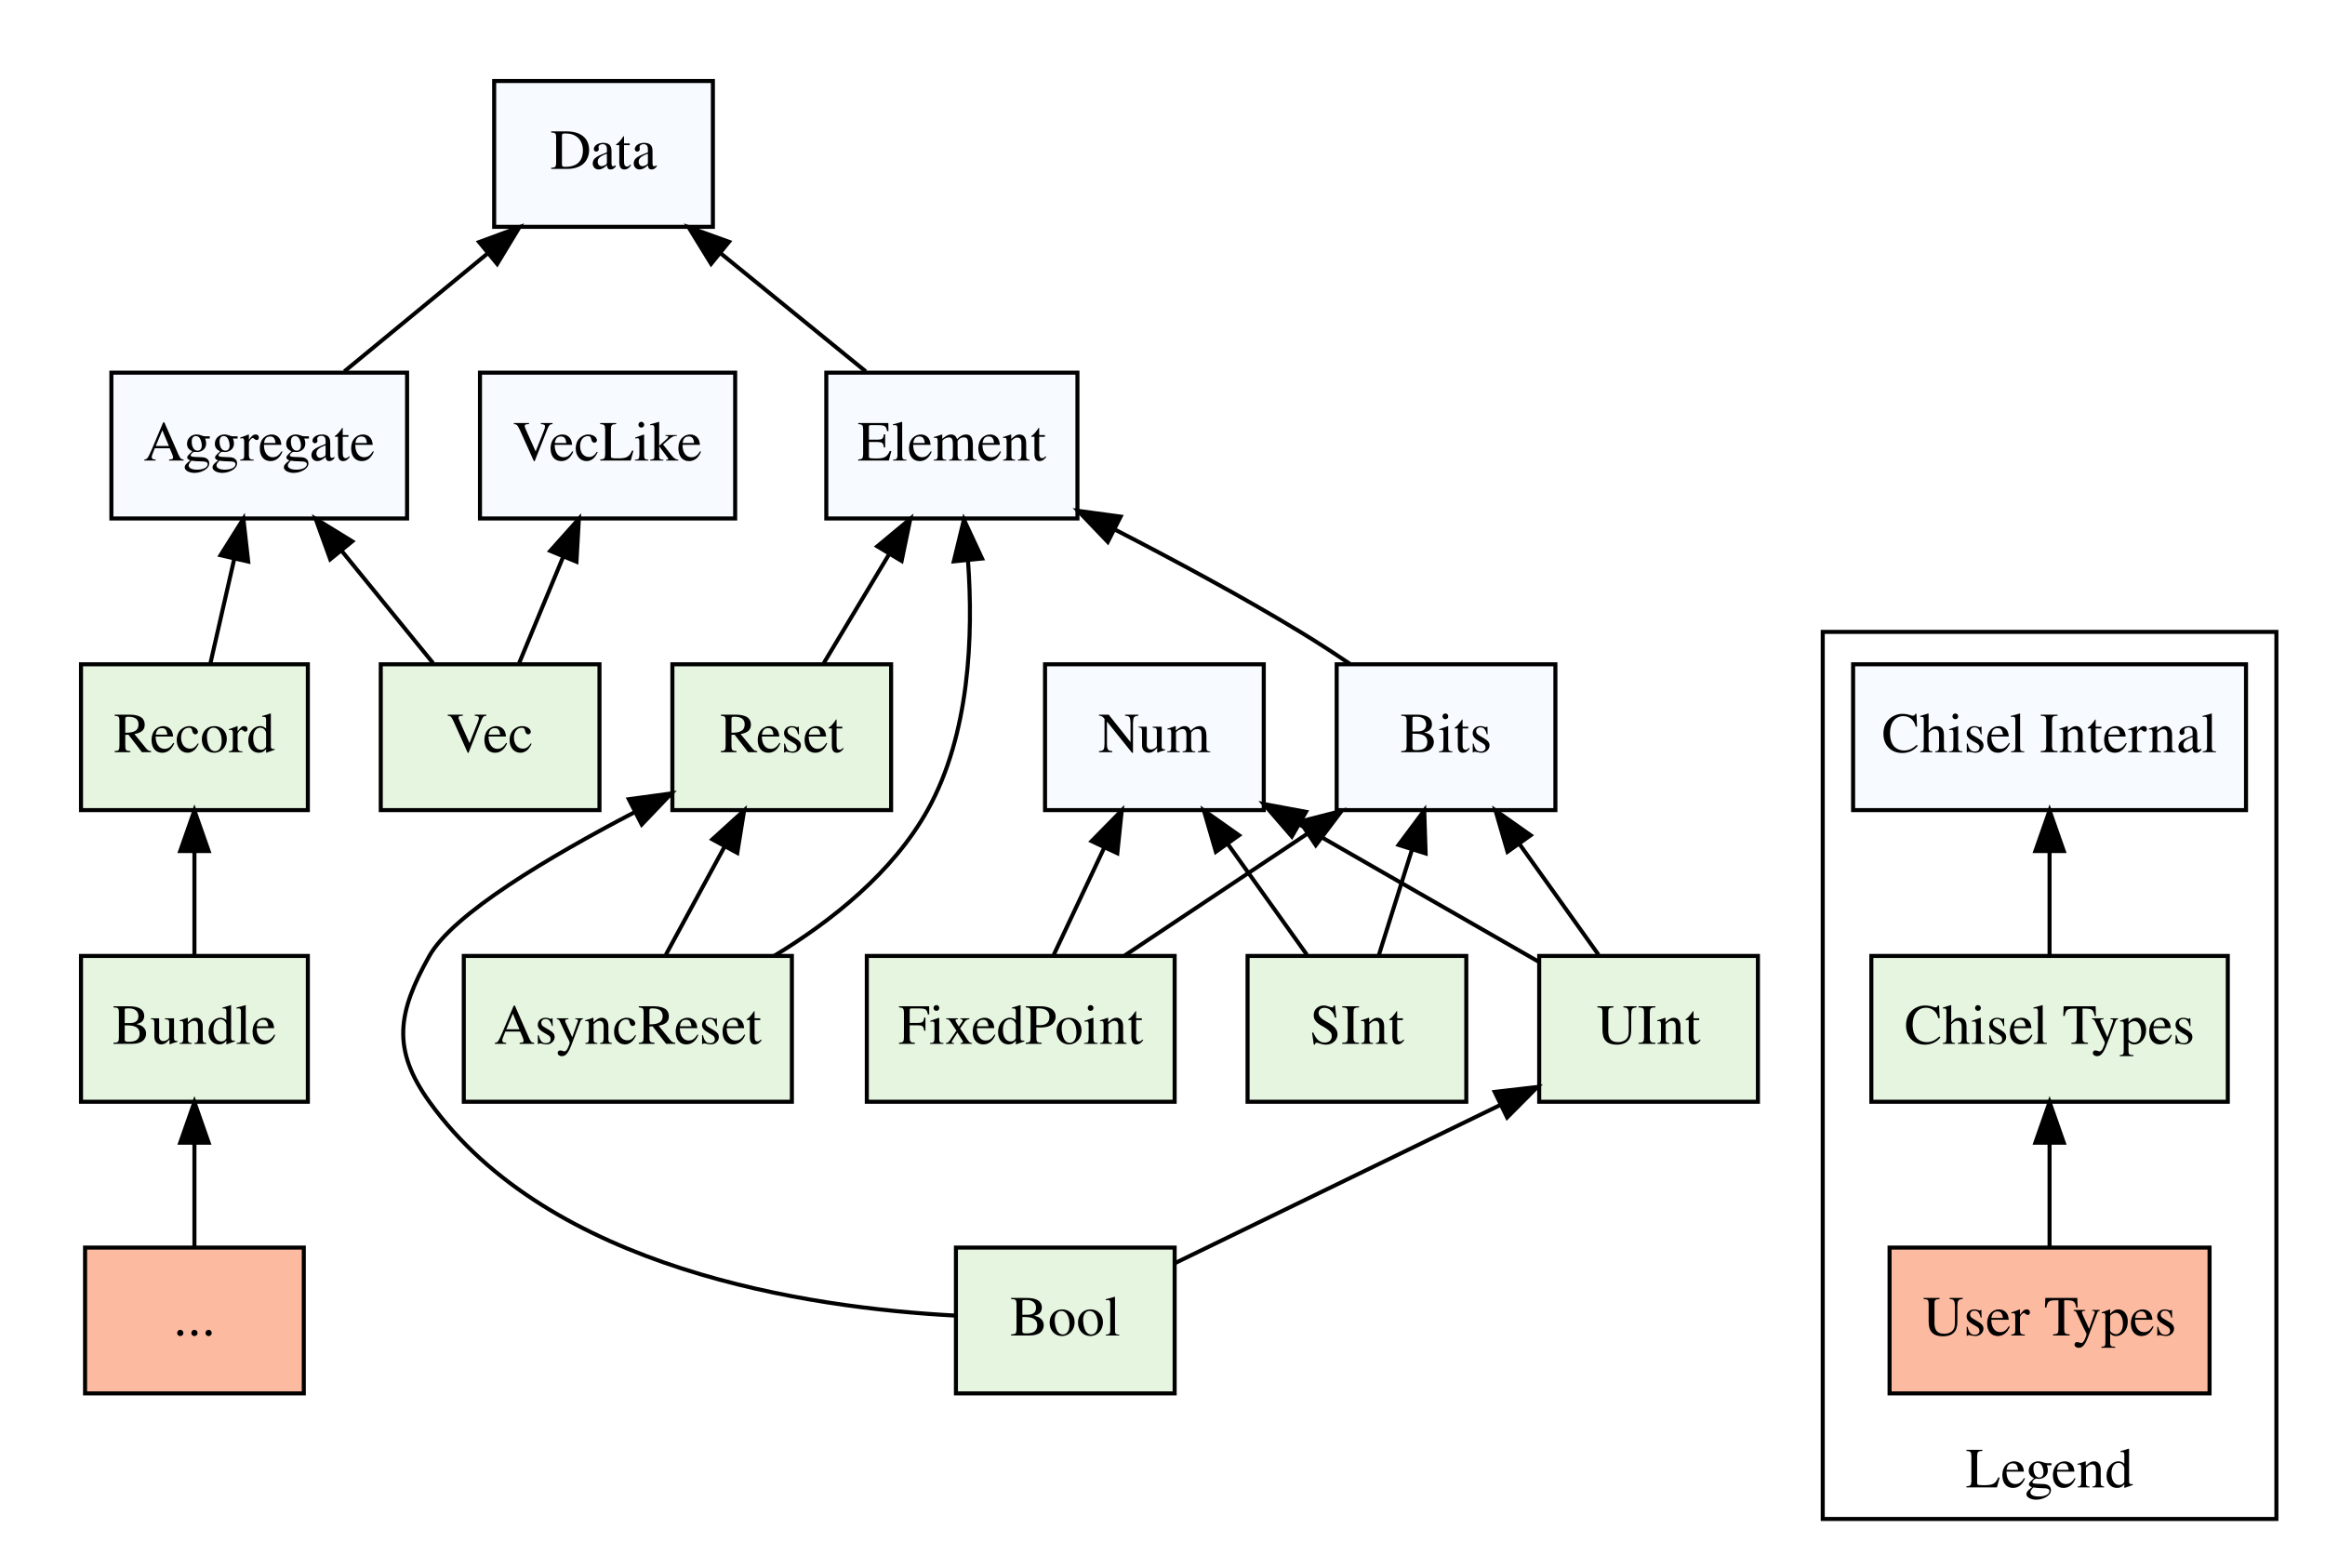
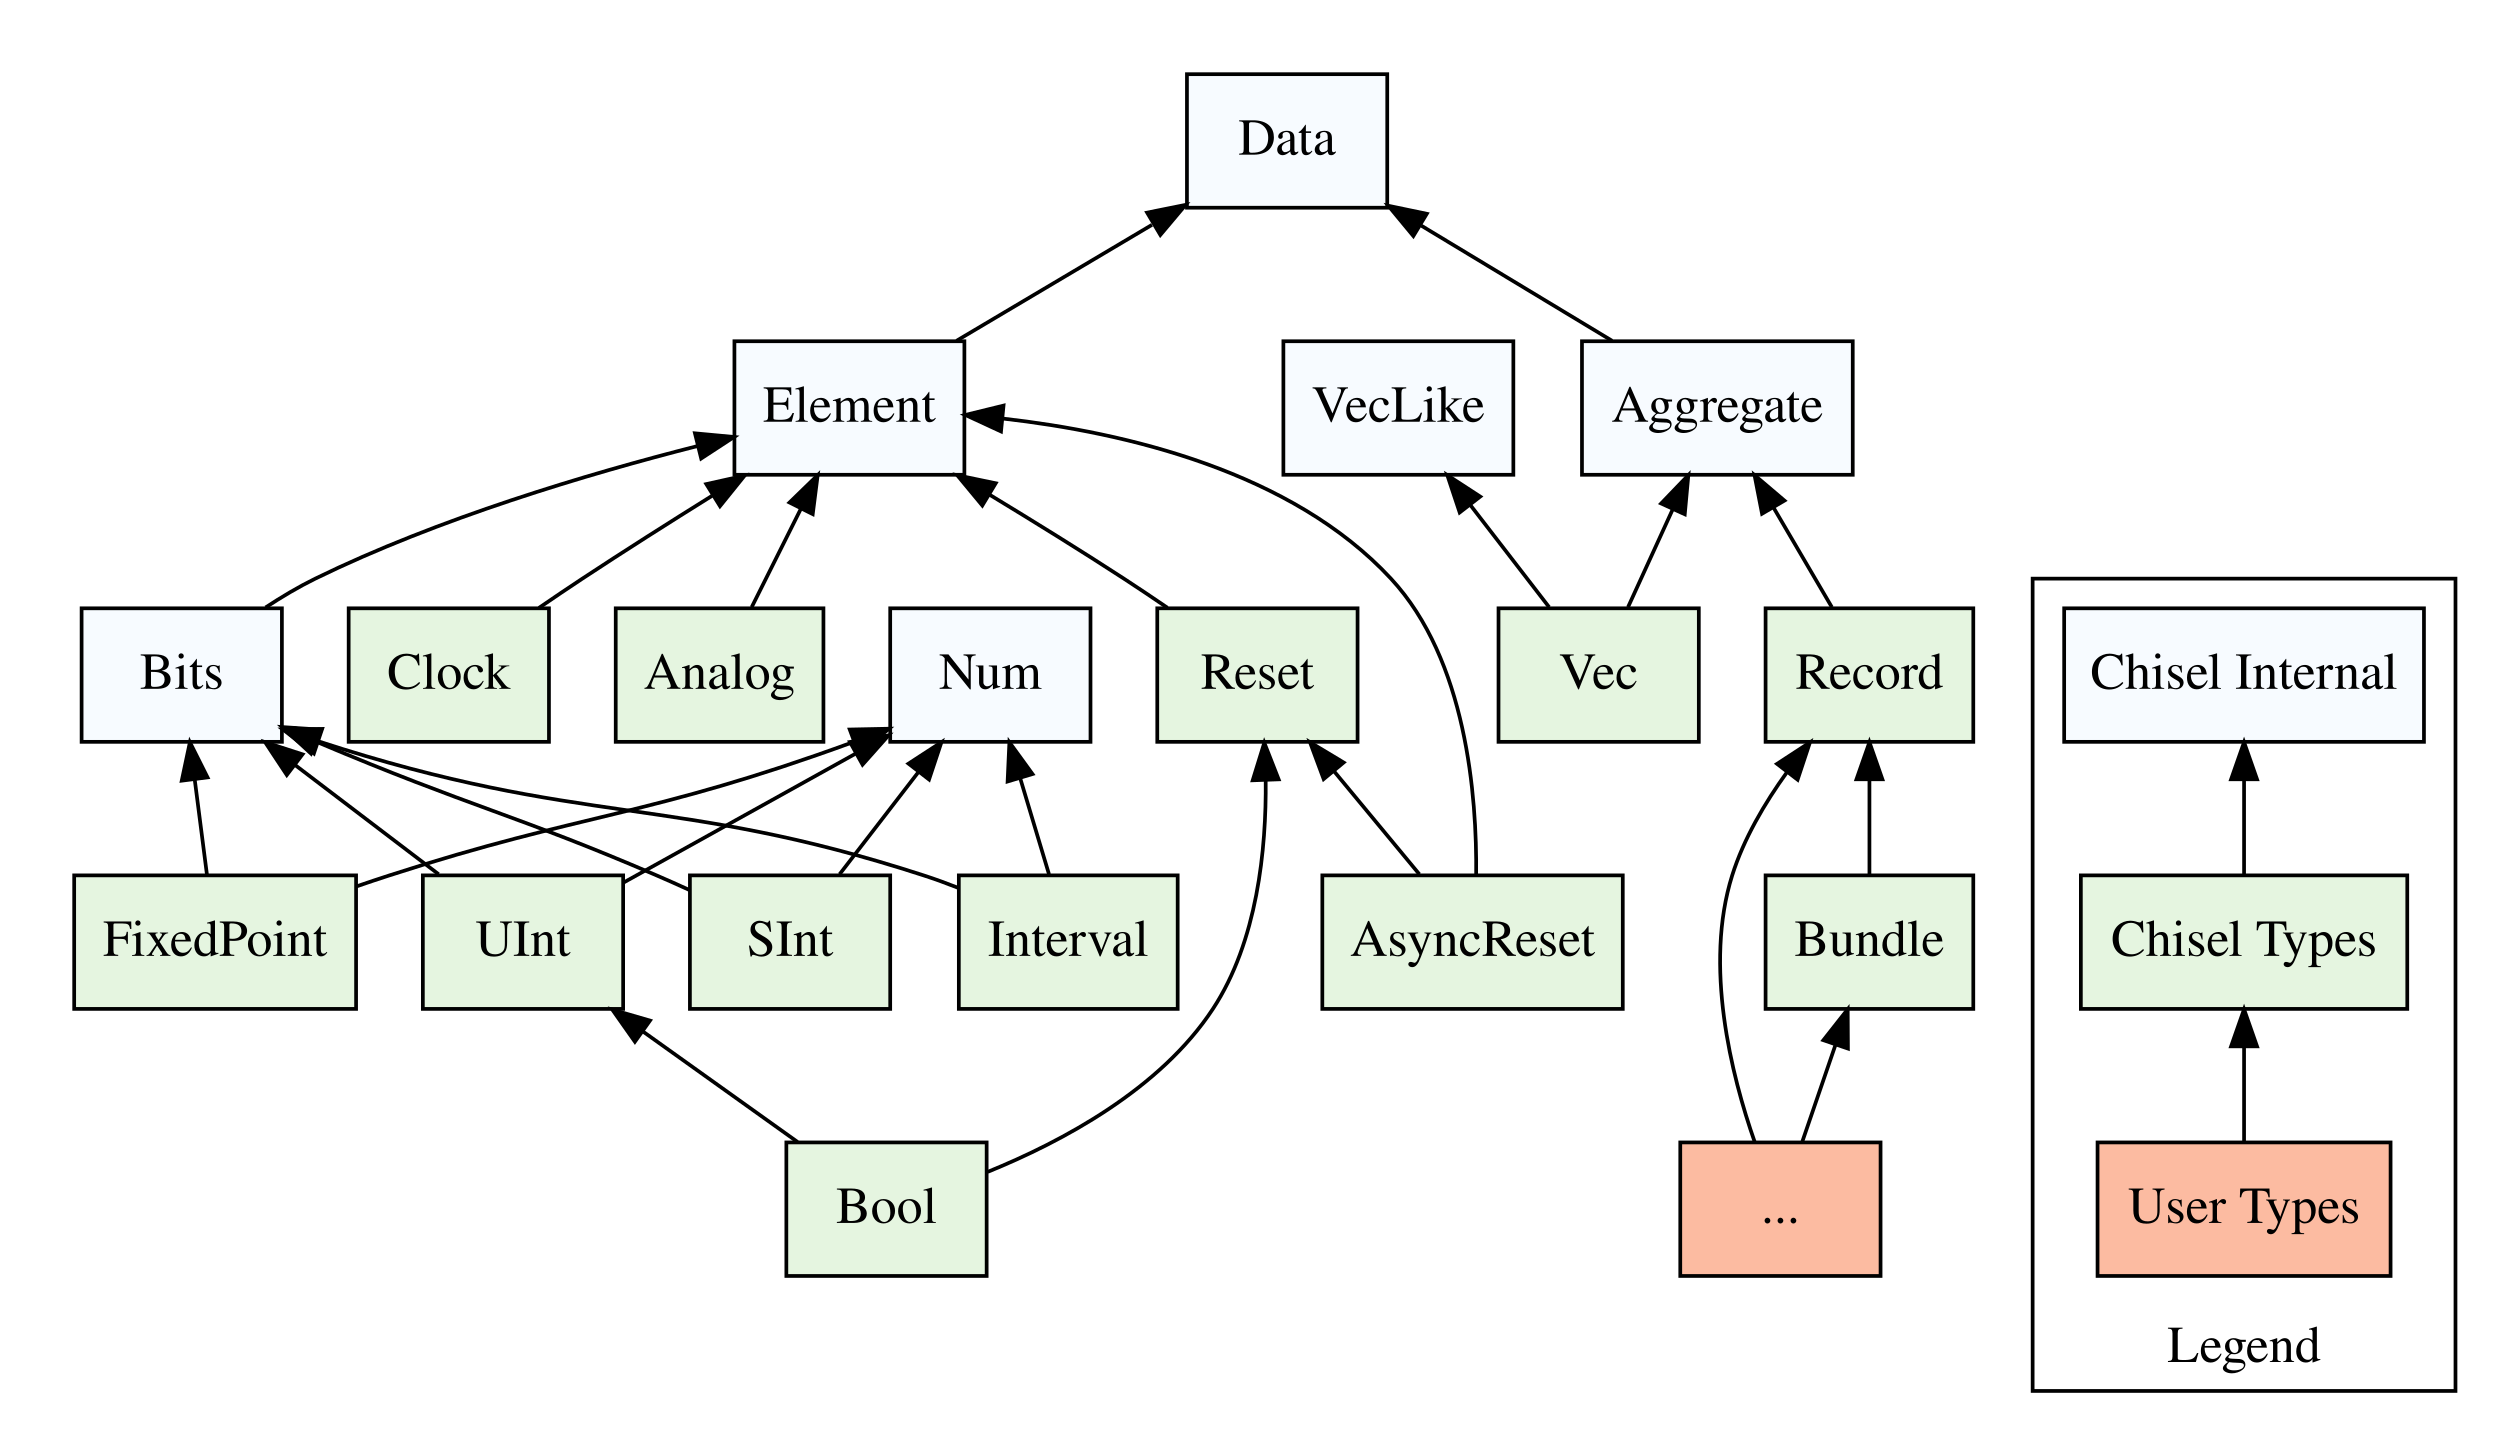
- <svg xmlns="http://www.w3.org/2000/svg" width="574pt" height="387pt" viewBox="0.00 0.00 574.00 387.00">
+ <svg xmlns="http://www.w3.org/2000/svg" width="674pt" height="387pt" viewBox="0.00 0.00 674.00 387.00">
  <g id="graph0" class="graph" transform="scale(1 1) rotate(0) translate(4 383)">
    <g id="clust5" class="cluster">
-       <polygon fill="transparent" stroke="transparent" points="8,-31 8,-371 438,-371 438,-31 8,-31" />
+       <polygon fill="transparent" stroke="transparent" points="8,-31 8,-371 536,-371 536,-31 8,-31" />
    </g>
    <g id="clust13" class="cluster">
-       <polygon fill="transparent" stroke="black" points="446,-8 446,-227 558,-227 558,-8 446,-8" />
-       <text text-anchor="middle" x="502" y="-15.8" font-family="Times,serif" font-size="14.00">Legend</text>
+       <polygon fill="transparent" stroke="black" points="544,-8 544,-227 658,-227 658,-8 544,-8" />
+       <text text-anchor="middle" x="601" y="-15.8" font-family="Times,serif" font-size="14.00">Legend</text>
    </g>
    <g id="node1" class="node">
-       <polygon fill="#f7fbff" stroke="black" points="172,-363 118,-363 118,-327 172,-327 172,-363" />
-       <text text-anchor="middle" x="145" y="-341.3" font-family="Times,serif" font-size="14.00">Data</text>
+       <polygon fill="#f7fbff" stroke="black" points="370,-363 316,-363 316,-327 370,-327 370,-363" />
+       <text text-anchor="middle" x="343" y="-341.3" font-family="Times,serif" font-size="14.00">Data</text>
    </g>
    <g id="node2" class="node">
-       <polygon fill="#f7fbff" stroke="black" points="262,-291 200,-291 200,-255 262,-255 262,-291" />
-       <text text-anchor="middle" x="231" y="-269.3" font-family="Times,serif" font-size="14.00">Element</text>
+       <polygon fill="#f7fbff" stroke="black" points="256,-291 194,-291 194,-255 256,-255 256,-291" />
+       <text text-anchor="middle" x="225" y="-269.3" font-family="Times,serif" font-size="14.00">Element</text>
    </g>
    <g id="edge1" class="edge">
-       <path fill="none" stroke="black" d="M209.74,-291.3C198.91,-300.12 185.58,-310.97 173.84,-320.53" />
-       <polygon fill="black" stroke="black" points="171.56,-317.87 166.01,-326.9 175.98,-323.3 171.56,-317.87" />
+       <path fill="none" stroke="black" d="M253.87,-291.12C269.76,-300.55 289.63,-312.34 306.58,-322.39" />
+       <polygon fill="black" stroke="black" points="305.26,-325.68 315.65,-327.77 308.83,-319.66 305.26,-325.68" />
    </g>
    <g id="node3" class="node">
-       <polygon fill="#f7fbff" stroke="black" points="380,-219 326,-219 326,-183 380,-183 380,-219" />
-       <text text-anchor="middle" x="353" y="-197.3" font-family="Times,serif" font-size="14.00">Bits</text>
+       <polygon fill="#f7fbff" stroke="black" points="72,-219 18,-219 18,-183 72,-183 72,-219" />
+       <text text-anchor="middle" x="45" y="-197.3" font-family="Times,serif" font-size="14.00">Bits</text>
    </g>
    <g id="edge3" class="edge">
-       <path fill="none" stroke="black" d="M329.26,-219.1C325.23,-221.83 321.04,-224.56 317,-227 302.46,-235.81 286.02,-244.66 271.44,-252.16" />
-       <polygon fill="black" stroke="black" points="269.49,-249.22 262.16,-256.88 272.66,-255.46 269.49,-249.22" />
+       <path fill="none" stroke="black" d="M67.6,-219.23C71.91,-222.06 76.49,-224.79 81,-227 114.15,-243.21 154.43,-255.21 183.94,-262.72" />
+       <polygon fill="black" stroke="black" points="183.36,-266.18 193.91,-265.19 185.04,-259.39 183.36,-266.18" />
    </g>
    <g id="node4" class="node">
-       <polygon fill="#f7fbff" stroke="black" points="308,-219 254,-219 254,-183 308,-183 308,-219" />
-       <text text-anchor="middle" x="281" y="-197.3" font-family="Times,serif" font-size="14.00">Num</text>
+       <polygon fill="#f7fbff" stroke="black" points="290,-219 236,-219 236,-183 290,-183 290,-219" />
+       <text text-anchor="middle" x="263" y="-197.3" font-family="Times,serif" font-size="14.00">Num</text>
    </g>
    <g id="node5" class="node">
-       <polygon fill="#f7fbff" stroke="black" points="96.5,-291 23.5,-291 23.5,-255 96.5,-255 96.5,-291" />
-       <text text-anchor="middle" x="60" y="-269.3" font-family="Times,serif" font-size="14.00">Aggregate</text>
+       <polygon fill="#f7fbff" stroke="black" points="495.5,-291 422.5,-291 422.5,-255 495.5,-255 495.5,-291" />
+       <text text-anchor="middle" x="459" y="-269.3" font-family="Times,serif" font-size="14.00">Aggregate</text>
    </g>
    <g id="edge2" class="edge">
-       <path fill="none" stroke="black" d="M81.01,-291.3C91.72,-300.12 104.89,-310.97 116.5,-320.53" />
-       <polygon fill="black" stroke="black" points="114.29,-323.24 124.23,-326.9 118.74,-317.84 114.29,-323.24" />
+       <path fill="none" stroke="black" d="M430.62,-291.12C415.12,-300.48 395.75,-312.17 379.17,-322.17" />
+       <polygon fill="black" stroke="black" points="377.04,-319.37 370.29,-327.53 380.66,-325.36 377.04,-319.37" />
    </g>
    <g id="node6" class="node">
-       <polygon fill="#f7fbff" stroke="black" points="177.5,-291 114.5,-291 114.5,-255 177.5,-255 177.5,-291" />
-       <text text-anchor="middle" x="146" y="-269.3" font-family="Times,serif" font-size="14.00">VecLike</text>
+       <polygon fill="#f7fbff" stroke="black" points="404,-291 342,-291 342,-255 404,-255 404,-291" />
+       <text text-anchor="middle" x="373" y="-269.3" font-family="Times,serif" font-size="14.00">VecLike</text>
    </g>
    <g id="node7" class="node">
-       <polygon fill="#f7fbff" stroke="black" points="550.5,-219 453.5,-219 453.5,-183 550.5,-183 550.5,-219" />
-       <text text-anchor="middle" x="502" y="-197.3" font-family="Times,serif" font-size="14.00">Chisel Internal</text>
+       <polygon fill="#f7fbff" stroke="black" points="649.5,-219 552.5,-219 552.5,-183 649.5,-183 649.5,-219" />
+       <text text-anchor="middle" x="601" y="-197.3" font-family="Times,serif" font-size="14.00">Chisel Internal</text>
    </g>
    <g id="node8" class="node">
-       <polygon fill="#e5f5e0" stroke="black" points="286,-75 232,-75 232,-39 286,-39 286,-75" />
-       <text text-anchor="middle" x="259" y="-53.3" font-family="Times,serif" font-size="14.00">Bool</text>
+       <polygon fill="#e5f5e0" stroke="black" points="262,-75 208,-75 208,-39 262,-39 262,-75" />
+       <text text-anchor="middle" x="235" y="-53.3" font-family="Times,serif" font-size="14.00">Bool</text>
    </g>
    <g id="node9" class="node">
-       <polygon fill="#e5f5e0" stroke="black" points="430,-147 376,-147 376,-111 430,-111 430,-147" />
-       <text text-anchor="middle" x="403" y="-125.3" font-family="Times,serif" font-size="14.00">UInt</text>
+       <polygon fill="#e5f5e0" stroke="black" points="164,-147 110,-147 110,-111 164,-111 164,-147" />
+       <text text-anchor="middle" x="137" y="-125.3" font-family="Times,serif" font-size="14.00">UInt</text>
+     </g>
+     <g id="edge15" class="edge">
+       <path fill="none" stroke="black" d="M211.03,-75.12C198.45,-84.11 182.87,-95.24 169.25,-104.97" />
+       <polygon fill="black" stroke="black" points="167.17,-102.15 161.07,-110.81 171.24,-107.85 167.17,-102.15" />
+     </g>
+     <g id="node15" class="node">
+       <polygon fill="#e5f5e0" stroke="black" points="362,-219 308,-219 308,-183 362,-183 362,-219" />
+       <text text-anchor="middle" x="335" y="-197.3" font-family="Times,serif" font-size="14.00">Reset</text>
+     </g>
+     <g id="edge16" class="edge">
+       <path fill="none" stroke="black" d="M262.28,-67.06C282.45,-75.26 308.8,-89.39 323,-111 334.94,-129.17 337.43,-153.94 337.23,-172.74" />
+       <polygon fill="black" stroke="black" points="333.73,-172.63 336.86,-182.75 340.72,-172.89 333.73,-172.63" />
+     </g>
+     <g id="edge7" class="edge">
+       <path fill="none" stroke="black" d="M114.26,-147.3C102.56,-156.2 88.14,-167.18 75.49,-176.8" />
+       <polygon fill="black" stroke="black" points="73.32,-174.06 67.48,-182.9 77.56,-179.63 73.32,-174.06" />
+     </g>
+     <g id="edge8" class="edge">
+       <path fill="none" stroke="black" d="M164.03,-145.02C182.34,-155.19 206.75,-168.75 226.74,-179.86" />
+       <polygon fill="black" stroke="black" points="225.14,-182.97 235.58,-184.77 228.54,-176.85 225.14,-182.97" />
+     </g>
+     <g id="node10" class="node">
+       <polygon fill="#e5f5e0" stroke="black" points="236,-147 182,-147 182,-111 236,-111 236,-147" />
+       <text text-anchor="middle" x="209" y="-125.3" font-family="Times,serif" font-size="14.00">SInt</text>
+     </g>
+     <g id="edge9" class="edge">
+       <path fill="none" stroke="black" d="M181.96,-143.01C178.95,-144.39 175.92,-145.74 173,-147 135.36,-163.23 122.96,-165.38 81.37,-182.99" />
+       <polygon fill="black" stroke="black" points="79.85,-179.83 72.04,-186.99 82.61,-186.27 79.85,-179.83" />
+     </g>
+     <g id="edge10" class="edge">
+       <path fill="none" stroke="black" d="M222.35,-147.3C228.76,-155.61 236.56,-165.72 243.61,-174.86" />
+       <polygon fill="black" stroke="black" points="240.93,-177.12 249.81,-182.9 246.47,-172.84 240.93,-177.12" />
+     </g>
+     <g id="node11" class="node">
+       <polygon fill="#e5f5e0" stroke="black" points="92,-147 16,-147 16,-111 92,-111 92,-147" />
+       <text text-anchor="middle" x="54" y="-125.3" font-family="Times,serif" font-size="14.00">FixedPoint</text>
    </g>
    <g id="edge11" class="edge">
-       <path fill="none" stroke="black" d="M286.09,-71.17C308.77,-82.19 341.36,-98.03 366.37,-110.19" />
-       <polygon fill="black" stroke="black" points="365.02,-113.43 375.55,-114.65 368.08,-107.13 365.02,-113.43" />
+       <path fill="none" stroke="black" d="M51.78,-147.3C50.78,-155.02 49.59,-164.29 48.49,-172.89" />
+       <polygon fill="black" stroke="black" points="45,-172.53 47.2,-182.9 51.95,-173.42 45,-172.53" />
+     </g>
+     <g id="edge12" class="edge">
+       <path fill="none" stroke="black" d="M92.14,-144.04C95.13,-145.07 98.11,-146.07 101,-147 153.49,-163.97 170.68,-162.7 226.06,-182.95" />
+       <polygon fill="black" stroke="black" points="225.09,-186.32 235.68,-186.54 227.54,-179.76 225.09,-186.32" />
    </g>
    <g id="node12" class="node">
-       <polygon fill="#e5f5e0" stroke="black" points="216,-219 162,-219 162,-183 216,-183 216,-219" />
-       <text text-anchor="middle" x="189" y="-197.3" font-family="Times,serif" font-size="14.00">Reset</text>
-     </g>
-     <g id="edge12" class="edge">
-       <path fill="none" stroke="black" d="M231.86,-58.21C195.38,-60.13 131.69,-69.64 102,-111 92.67,-124 94.16,-133.05 102,-147 107.81,-157.34 131.42,-171.4 152.58,-182.44" />
-       <polygon fill="black" stroke="black" points="151.25,-185.69 161.75,-187.12 154.43,-179.45 151.25,-185.69" />
+       <polygon fill="#e5f5e0" stroke="black" points="313.5,-147 254.5,-147 254.5,-111 313.5,-111 313.5,-147" />
+       <text text-anchor="middle" x="284" y="-125.3" font-family="Times,serif" font-size="14.00">Interval</text>
+     </g>
+     <g id="edge13" class="edge">
+       <path fill="none" stroke="black" d="M254.42,-143.6C251.27,-144.84 248.09,-146 245,-147 176.93,-169.07 153.55,-159.77 81.74,-183.17" />
+       <polygon fill="black" stroke="black" points="80.62,-179.85 72.25,-186.35 82.85,-186.49 80.62,-179.85" />
+     </g>
+     <g id="edge14" class="edge">
+       <path fill="none" stroke="black" d="M278.81,-147.3C276.47,-155.1 273.65,-164.49 271.05,-173.17" />
+       <polygon fill="black" stroke="black" points="267.65,-172.31 268.13,-182.9 274.36,-174.32 267.65,-172.31" />
+     </g>
+     <g id="node13" class="node">
+       <polygon fill="#e5f5e0" stroke="black" points="218,-219 162,-219 162,-183 218,-183 218,-219" />
+       <text text-anchor="middle" x="190" y="-197.3" font-family="Times,serif" font-size="14.00">Analog</text>
+     </g>
+     <g id="edge4" class="edge">
+       <path fill="none" stroke="black" d="M198.65,-219.3C202.64,-227.27 207.45,-236.9 211.87,-245.74" />
+       <polygon fill="black" stroke="black" points="208.85,-247.52 216.45,-254.9 215.11,-244.39 208.85,-247.52" />
+     </g>
+     <g id="node14" class="node">
+       <polygon fill="#e5f5e0" stroke="black" points="144,-219 90,-219 90,-183 144,-183 144,-219" />
+       <text text-anchor="middle" x="117" y="-197.3" font-family="Times,serif" font-size="14.00">Clock</text>
    </g>
    <g id="edge5" class="edge">
-       <path fill="none" stroke="black" d="M390.64,-147.3C384.77,-155.53 377.63,-165.52 371.16,-174.58" />
-       <polygon fill="black" stroke="black" points="368.18,-172.72 365.22,-182.9 373.88,-176.79 368.18,-172.72" />
+       <path fill="none" stroke="black" d="M141.29,-219.11C145.19,-221.78 149.19,-224.49 153,-227 164.27,-234.43 176.68,-242.29 187.98,-249.34" />
+       <polygon fill="black" stroke="black" points="186.42,-252.49 196.76,-254.79 190.11,-246.54 186.42,-252.49" />
    </g>
    <g id="edge6" class="edge">
-       <path fill="none" stroke="black" d="M375.92,-145.54C358.55,-155.5 335.79,-168.56 316.91,-179.39" />
-       <polygon fill="black" stroke="black" points="314.93,-176.5 308,-184.51 318.42,-182.57 314.93,-176.5" />
-     </g>
-     <g id="node10" class="node">
-       <polygon fill="#e5f5e0" stroke="black" points="358,-147 304,-147 304,-111 358,-111 358,-147" />
-       <text text-anchor="middle" x="331" y="-125.3" font-family="Times,serif" font-size="14.00">SInt</text>
-     </g>
-     <g id="edge7" class="edge">
-       <path fill="none" stroke="black" d="M336.44,-147.3C338.89,-155.1 341.84,-164.49 344.57,-173.17" />
-       <polygon fill="black" stroke="black" points="341.29,-174.41 347.62,-182.9 347.96,-172.31 341.29,-174.41" />
-     </g>
-     <g id="edge8" class="edge">
-       <path fill="none" stroke="black" d="M318.64,-147.3C312.77,-155.53 305.63,-165.52 299.16,-174.58" />
-       <polygon fill="black" stroke="black" points="296.18,-172.72 293.22,-182.9 301.88,-176.79 296.18,-172.72" />
-     </g>
-     <g id="node11" class="node">
-       <polygon fill="#e5f5e0" stroke="black" points="286,-147 210,-147 210,-111 286,-111 286,-147" />
-       <text text-anchor="middle" x="248" y="-125.3" font-family="Times,serif" font-size="14.00">FixedPoint</text>
-     </g>
-     <g id="edge9" class="edge">
-       <path fill="none" stroke="black" d="M273.69,-147.12C287.29,-156.19 304.17,-167.45 318.86,-177.24" />
-       <polygon fill="black" stroke="black" points="316.95,-180.18 327.22,-182.81 320.84,-174.35 316.95,-180.18" />
-     </g>
-     <g id="edge10" class="edge">
-       <path fill="none" stroke="black" d="M256.16,-147.3C259.91,-155.27 264.45,-164.9 268.62,-173.74" />
-       <polygon fill="black" stroke="black" points="265.51,-175.34 272.94,-182.9 271.84,-172.36 265.51,-175.34" />
-     </g>
-     <g id="edge4" class="edge">
-       <path fill="none" stroke="black" d="M199.38,-219.3C204.26,-227.44 210.19,-237.31 215.58,-246.3" />
-       <polygon fill="black" stroke="black" points="212.59,-248.12 220.74,-254.9 218.59,-244.52 212.59,-248.12" />
-     </g>
-     <g id="node13" class="node">
-       <polygon fill="#e5f5e0" stroke="black" points="191.5,-147 110.5,-147 110.5,-111 191.5,-111 191.5,-147" />
-       <text text-anchor="middle" x="151" y="-125.3" font-family="Times,serif" font-size="14.00">AsyncReset</text>
+       <path fill="none" stroke="black" d="M310.74,-219.15C306.84,-221.81 302.83,-224.51 299,-227 287.35,-234.58 274.46,-242.55 262.75,-249.65" />
+       <polygon fill="black" stroke="black" points="260.83,-246.72 254.07,-254.88 264.44,-252.71 260.83,-246.72" />
+     </g>
+     <g id="node16" class="node">
+       <polygon fill="#e5f5e0" stroke="black" points="433.5,-147 352.5,-147 352.5,-111 433.5,-111 433.5,-147" />
+       <text text-anchor="middle" x="393" y="-125.3" font-family="Times,serif" font-size="14.00">AsyncReset</text>
+     </g>
+     <g id="edge23" class="edge">
+       <path fill="none" stroke="black" d="M393.97,-147.07C394.21,-168.49 391.31,-205.09 371,-227 344.24,-255.88 299.43,-266.4 266.49,-270.14" />
+       <polygon fill="black" stroke="black" points="265.87,-266.68 256.25,-271.13 266.55,-273.65 265.87,-266.68" />
+     </g>
+     <g id="edge24" class="edge">
+       <path fill="none" stroke="black" d="M378.66,-147.3C371.71,-155.7 363.23,-165.93 355.6,-175.14" />
+       <polygon fill="black" stroke="black" points="352.86,-172.96 349.17,-182.9 358.25,-177.43 352.86,-172.96" />
+     </g>
+     <g id="node17" class="node">
+       <polygon fill="#e5f5e0" stroke="black" points="528,-219 472,-219 472,-183 528,-183 528,-219" />
+       <text text-anchor="middle" x="500" y="-197.3" font-family="Times,serif" font-size="14.00">Record</text>
+     </g>
+     <g id="edge19" class="edge">
+       <path fill="none" stroke="black" d="M489.87,-219.3C485.15,-227.36 479.44,-237.11 474.22,-246.02" />
+       <polygon fill="black" stroke="black" points="471.05,-244.5 469.02,-254.9 477.09,-248.04 471.05,-244.5" />
+     </g>
+     <g id="node18" class="node">
+       <polygon fill="#e5f5e0" stroke="black" points="528,-147 472,-147 472,-111 528,-111 528,-147" />
+       <text text-anchor="middle" x="500" y="-125.3" font-family="Times,serif" font-size="14.00">Bundle</text>
+     </g>
+     <g id="edge20" class="edge">
+       <path fill="none" stroke="black" d="M500,-147.3C500,-155.02 500,-164.29 500,-172.89" />
+       <polygon fill="black" stroke="black" points="496.5,-172.9 500,-182.9 503.5,-172.9 496.5,-172.9" />
+     </g>
+     <g id="node19" class="node">
+       <polygon fill="#e5f5e0" stroke="black" points="454,-219 400,-219 400,-183 454,-183 454,-219" />
+       <text text-anchor="middle" x="427" y="-197.3" font-family="Times,serif" font-size="14.00">Vec</text>
+     </g>
+     <g id="edge21" class="edge">
+       <path fill="none" stroke="black" d="M434.91,-219.3C438.55,-227.27 442.95,-236.9 446.99,-245.74" />
+       <polygon fill="black" stroke="black" points="443.84,-247.26 451.18,-254.9 450.21,-244.35 443.84,-247.26" />
+     </g>
+     <g id="edge22" class="edge">
+       <path fill="none" stroke="black" d="M413.65,-219.3C407.24,-227.61 399.44,-237.72 392.39,-246.86" />
+       <polygon fill="black" stroke="black" points="389.53,-244.84 386.19,-254.9 395.07,-249.12 389.53,-244.84" />
+     </g>
+     <g id="node20" class="node">
+       <polygon fill="#e5f5e0" stroke="black" points="645,-147 557,-147 557,-111 645,-111 645,-147" />
+       <text text-anchor="middle" x="601" y="-125.3" font-family="Times,serif" font-size="14.00">Chisel Types</text>
+     </g>
+     <g id="edge26" class="edge">
+       <path fill="none" stroke="black" d="M601,-147.3C601,-155.02 601,-164.29 601,-172.89" />
+       <polygon fill="black" stroke="black" points="597.5,-172.9 601,-182.9 604.5,-172.9 597.5,-172.9" />
+     </g>
+     <g id="node21" class="node">
+       <polygon fill="#fcbba1" stroke="black" points="640.5,-75 561.5,-75 561.5,-39 640.5,-39 640.5,-75" />
+       <text text-anchor="middle" x="601" y="-53.3" font-family="Times,serif" font-size="14.00">User Types</text>
+     </g>
+     <g id="edge25" class="edge">
+       <path fill="none" stroke="black" d="M601,-75.3C601,-83.02 601,-92.29 601,-100.89" />
+       <polygon fill="black" stroke="black" points="597.5,-100.9 601,-110.9 604.5,-100.9 597.5,-100.9" />
+     </g>
+     <g id="node22" class="node">
+       <polygon fill="#fcbba1" stroke="black" points="503,-75 449,-75 449,-39 503,-39 503,-75" />
+       <text text-anchor="middle" x="476" y="-53.3" font-family="Times,serif" font-size="14.00">...</text>
    </g>
    <g id="edge18" class="edge">
-       <path fill="none" stroke="black" d="M187.11,-147C201.42,-155.68 216.46,-167.68 225,-183 235.4,-201.66 236.33,-226.05 234.98,-244.58" />
-       <polygon fill="black" stroke="black" points="231.48,-244.42 233.98,-254.72 238.45,-245.11 231.48,-244.42" />
-     </g>
-     <g id="edge19" class="edge">
-       <path fill="none" stroke="black" d="M160.39,-147.3C164.76,-155.36 170.06,-165.11 174.9,-174.02" />
-       <polygon fill="black" stroke="black" points="171.87,-175.78 179.71,-182.9 178.02,-172.44 171.87,-175.78" />
-     </g>
-     <g id="node14" class="node">
-       <polygon fill="#e5f5e0" stroke="black" points="72,-219 16,-219 16,-183 72,-183 72,-219" />
-       <text text-anchor="middle" x="44" y="-197.3" font-family="Times,serif" font-size="14.00">Record</text>
-     </g>
-     <g id="edge15" class="edge">
-       <path fill="none" stroke="black" d="M47.96,-219.3C49.72,-227.02 51.84,-236.29 53.8,-244.89" />
-       <polygon fill="black" stroke="black" points="50.45,-245.93 56.09,-254.9 57.27,-244.37 50.45,-245.93" />
-     </g>
-     <g id="node15" class="node">
-       <polygon fill="#e5f5e0" stroke="black" points="72,-147 16,-147 16,-111 72,-111 72,-147" />
-       <text text-anchor="middle" x="44" y="-125.3" font-family="Times,serif" font-size="14.00">Bundle</text>
-     </g>
-     <g id="edge14" class="edge">
-       <path fill="none" stroke="black" d="M44,-147.3C44,-155.02 44,-164.29 44,-172.89" />
-       <polygon fill="black" stroke="black" points="40.5,-172.9 44,-182.9 47.5,-172.9 40.5,-172.9" />
-     </g>
-     <g id="node16" class="node">
-       <polygon fill="#e5f5e0" stroke="black" points="144,-219 90,-219 90,-183 144,-183 144,-219" />
-       <text text-anchor="middle" x="117" y="-197.3" font-family="Times,serif" font-size="14.00">Vec</text>
-     </g>
-     <g id="edge16" class="edge">
-       <path fill="none" stroke="black" d="M102.91,-219.3C96.08,-227.7 87.74,-237.93 80.24,-247.14" />
-       <polygon fill="black" stroke="black" points="77.53,-244.93 73.93,-254.9 82.96,-249.35 77.53,-244.93" />
+       <path fill="none" stroke="black" d="M469.08,-75.09C462.72,-93.28 455.36,-122.72 463,-147 466.1,-156.85 471.75,-166.47 477.72,-174.75" />
+       <polygon fill="black" stroke="black" points="475.09,-177.06 483.96,-182.85 480.63,-172.79 475.09,-177.06" />
    </g>
    <g id="edge17" class="edge">
-       <path fill="none" stroke="black" d="M124.17,-219.3C127.43,-227.19 131.37,-236.7 135,-245.45" />
-       <polygon fill="black" stroke="black" points="131.85,-247 138.91,-254.9 138.32,-244.32 131.85,-247" />
-     </g>
-     <g id="node17" class="node">
-       <polygon fill="#e5f5e0" stroke="black" points="546,-147 458,-147 458,-111 546,-111 546,-147" />
-       <text text-anchor="middle" x="502" y="-125.3" font-family="Times,serif" font-size="14.00">Chisel Types</text>
-     </g>
-     <g id="edge21" class="edge">
-       <path fill="none" stroke="black" d="M502,-147.3C502,-155.02 502,-164.29 502,-172.89" />
-       <polygon fill="black" stroke="black" points="498.5,-172.9 502,-182.9 505.5,-172.9 498.5,-172.9" />
-     </g>
-     <g id="node18" class="node">
-       <polygon fill="#fcbba1" stroke="black" points="541.5,-75 462.5,-75 462.5,-39 541.5,-39 541.5,-75" />
-       <text text-anchor="middle" x="502" y="-53.3" font-family="Times,serif" font-size="14.00">User Types</text>
-     </g>
-     <g id="edge20" class="edge">
-       <path fill="none" stroke="black" d="M502,-75.3C502,-83.02 502,-92.29 502,-100.89" />
-       <polygon fill="black" stroke="black" points="498.5,-100.9 502,-110.9 505.5,-100.9 498.5,-100.9" />
-     </g>
-     <g id="node19" class="node">
-       <polygon fill="#fcbba1" stroke="black" points="71,-75 17,-75 17,-39 71,-39 71,-75" />
-       <text text-anchor="middle" x="44" y="-53.3" font-family="Times,serif" font-size="14.00">...</text>
-     </g>
-     <g id="edge13" class="edge">
-       <path fill="none" stroke="black" d="M44,-75.3C44,-83.02 44,-92.29 44,-100.89" />
-       <polygon fill="black" stroke="black" points="40.5,-100.9 44,-110.9 47.5,-100.9 40.5,-100.9" />
+       <path fill="none" stroke="black" d="M481.93,-75.3C484.61,-83.1 487.83,-92.49 490.8,-101.17" />
+       <polygon fill="black" stroke="black" points="487.58,-102.57 494.14,-110.9 494.2,-100.3 487.58,-102.57" />
    </g>
  </g>
</svg>
